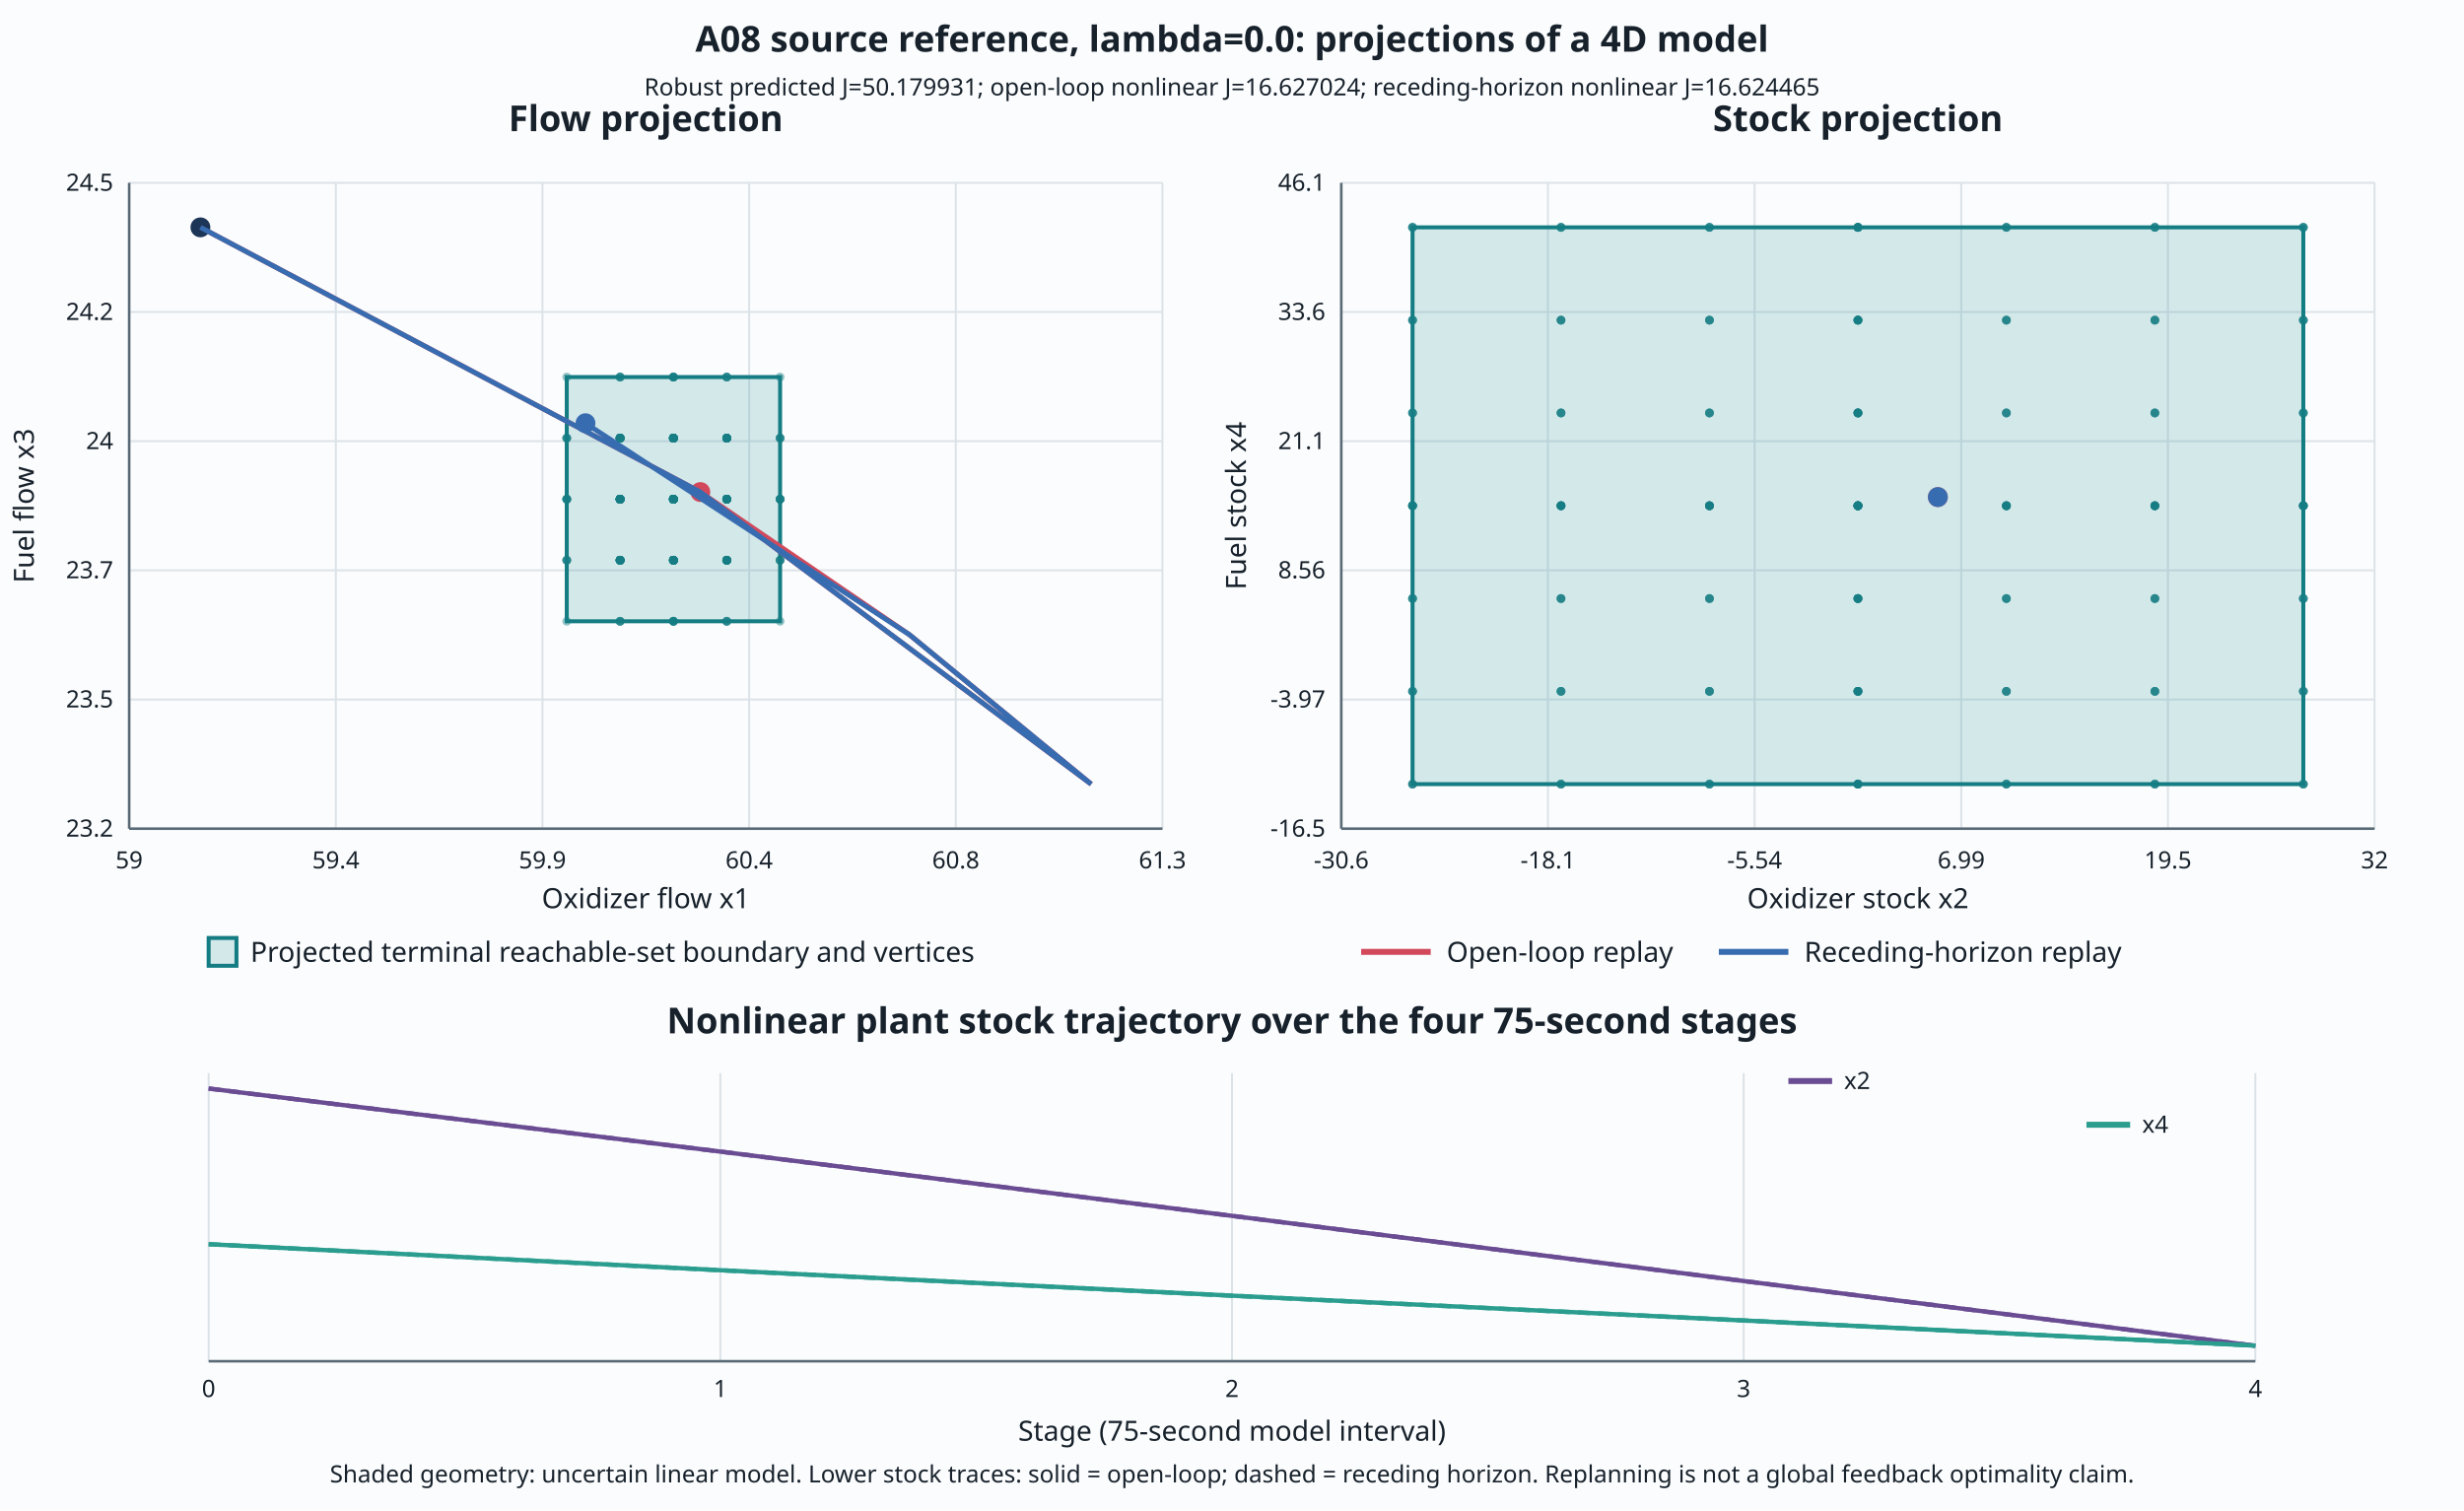
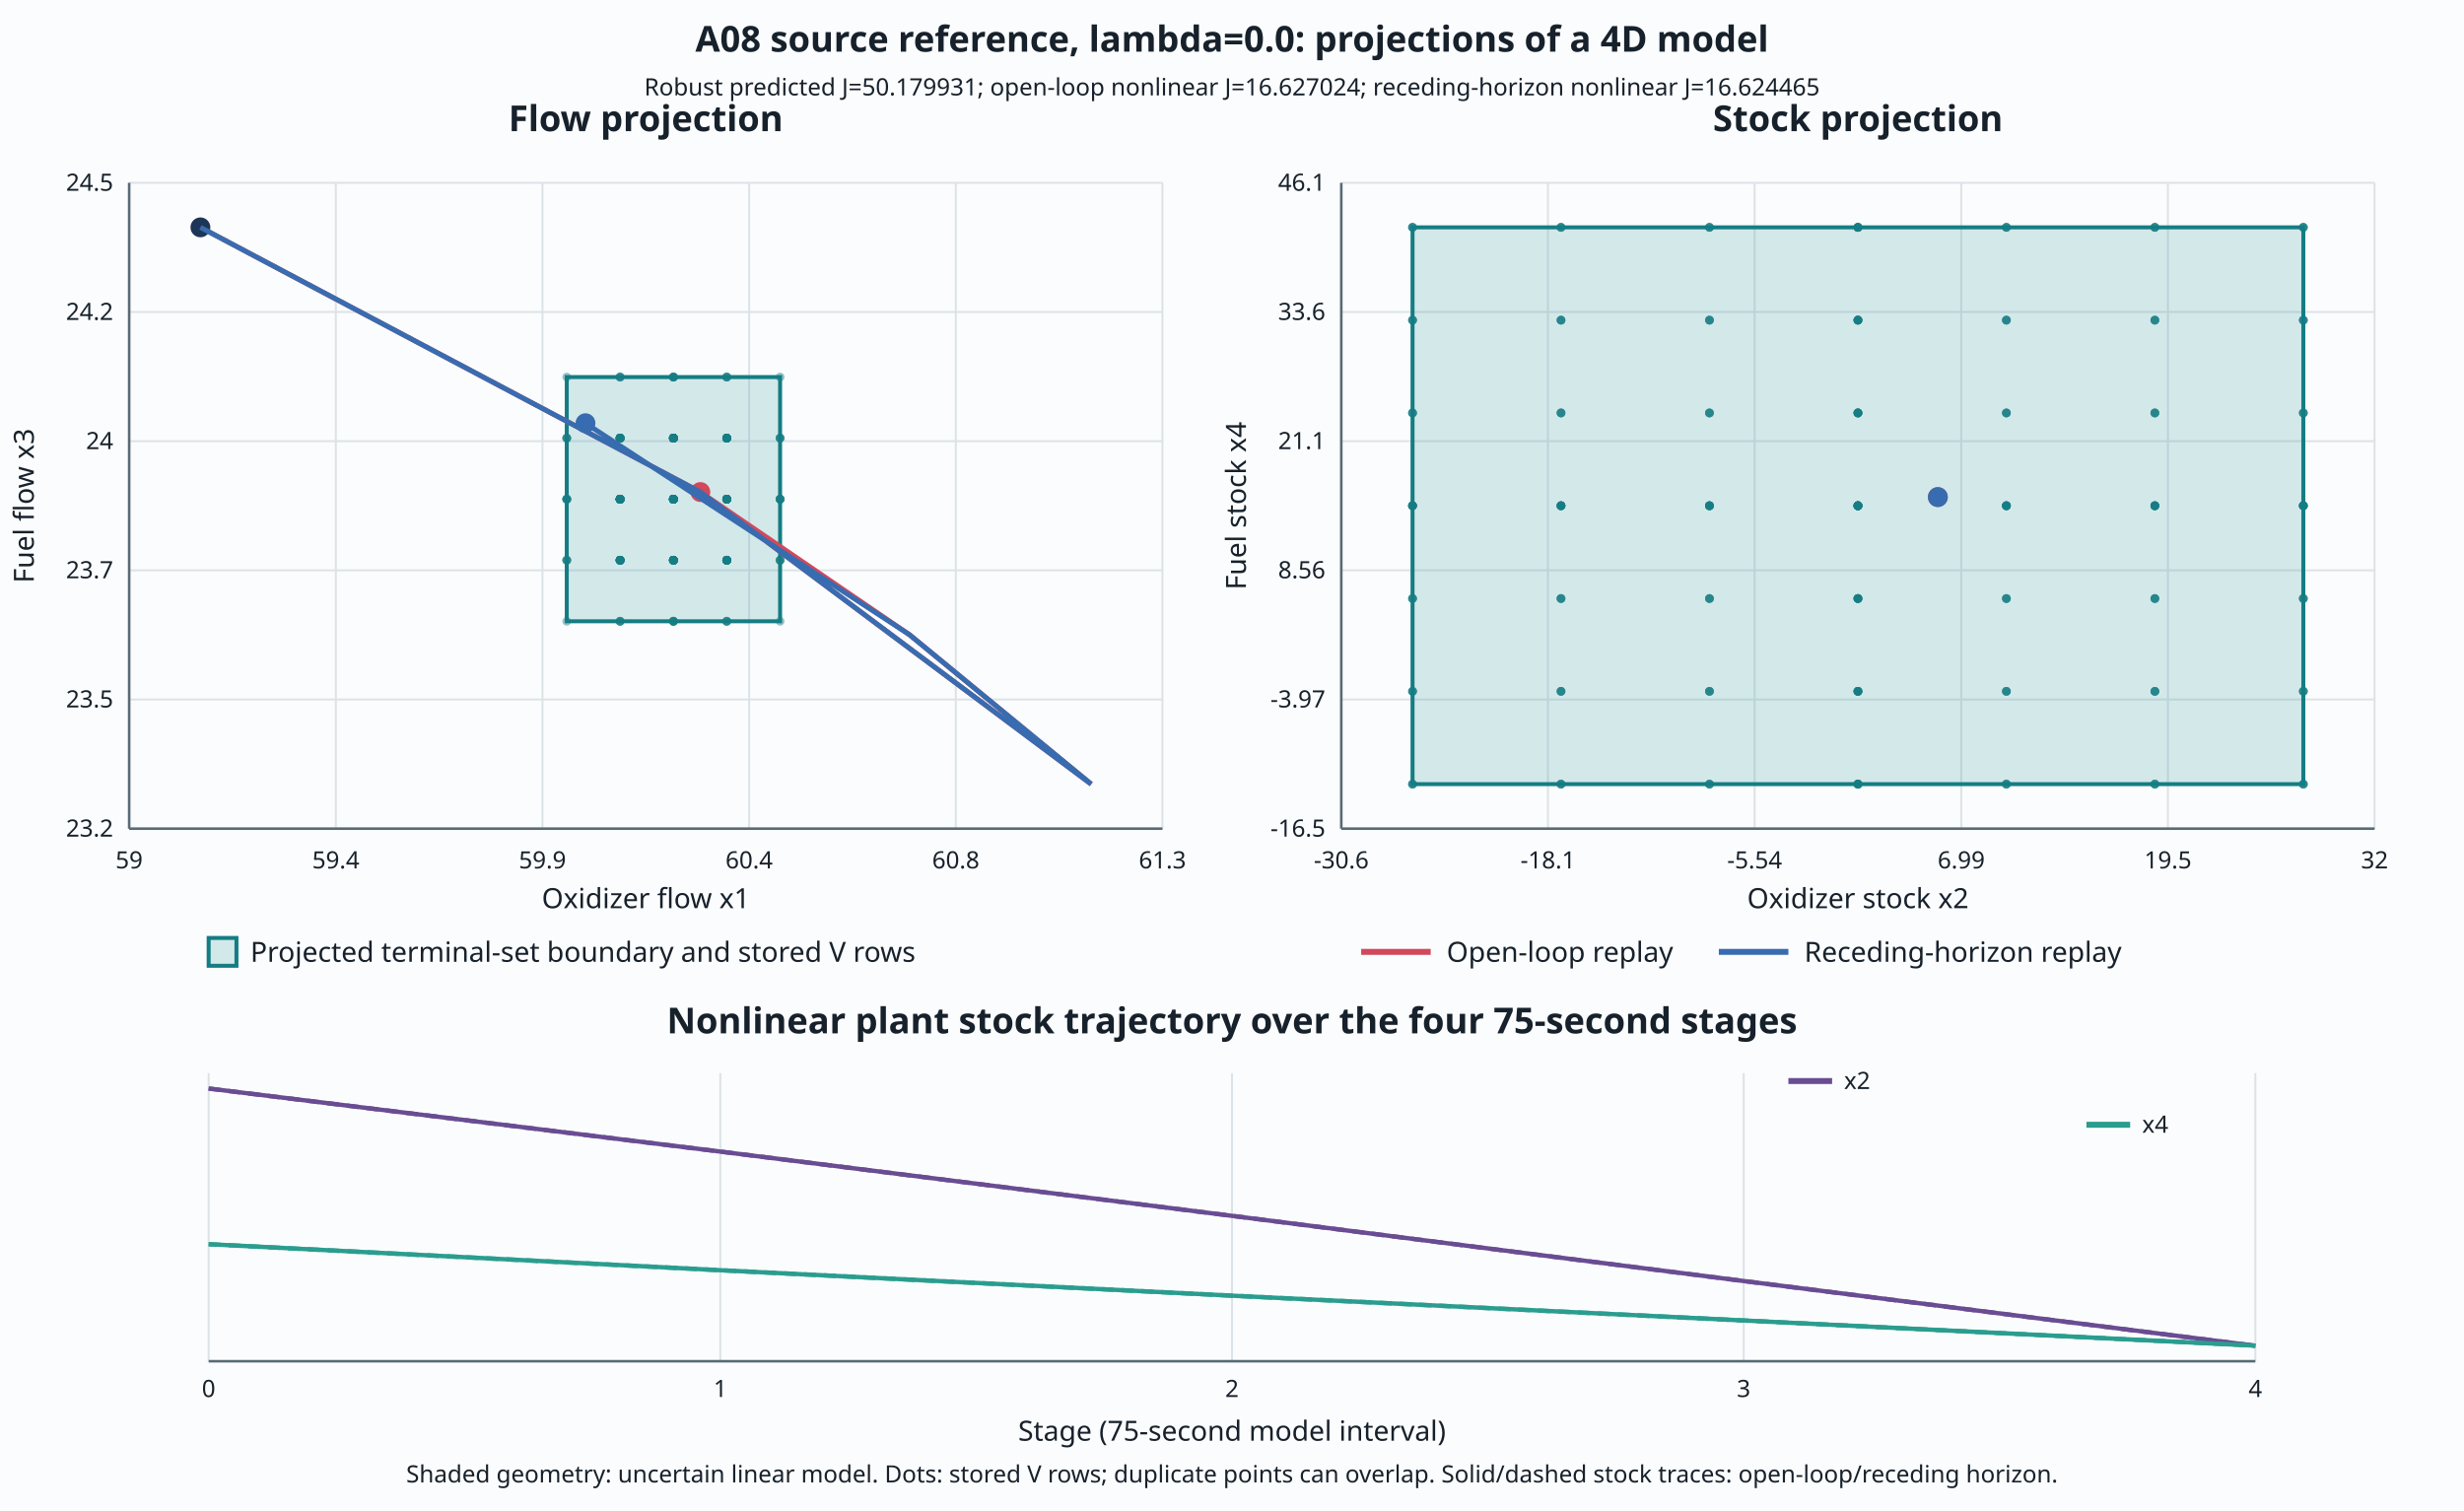
<svg xmlns="http://www.w3.org/2000/svg" width="1240" height="760" viewBox="0 0 1240 760">
  <rect width="100%" height="100%" fill="#fbfcfd" />
  <style>text{font-family:system-ui,sans-serif;fill:#17212b}.grid{stroke:#dce3e8;stroke-width:1}.axis{stroke:#596a76;stroke-width:1.3}.boundary{fill:#4ba3a7;fill-opacity:.23;stroke:#147d83;stroke-width:2}.vertex{fill:#147d83;fill-opacity:.45}.replay{fill:none;stroke:#d1495b;stroke-width:2.5}.tick{font-size:12px}.label{font-size:14px}.title{font-size:18px;font-weight:650}</style>
  <text x="620" y="26" text-anchor="middle" class="title">A08 source reference, lambda=0.0: projections of a 4D model</text>
  <text x="620" y="48" text-anchor="middle" class="tick">Robust predicted J=50.179931; open-loop nonlinear J=16.627024; receding-horizon nonlinear J=16.624465</text>
  <text x="325.0" y="66" text-anchor="middle" class="title">Flow projection</text>
  <line x1="65.00" y1="92" x2="65.00" y2="417" class="grid" />
  <line x1="65" y1="417.00" x2="585" y2="417.00" class="grid" />
  <text x="65.00" y="437" text-anchor="middle" class="tick">59</text>
  <text x="57" y="421.00" text-anchor="end" class="tick">23.2</text>
  <line x1="169.00" y1="92" x2="169.00" y2="417" class="grid" />
  <line x1="65" y1="352.00" x2="585" y2="352.00" class="grid" />
  <text x="169.00" y="437" text-anchor="middle" class="tick">59.4</text>
  <text x="57" y="356.00" text-anchor="end" class="tick">23.5</text>
  <line x1="273.00" y1="92" x2="273.00" y2="417" class="grid" />
  <line x1="65" y1="287.00" x2="585" y2="287.00" class="grid" />
  <text x="273.00" y="437" text-anchor="middle" class="tick">59.9</text>
  <text x="57" y="291.00" text-anchor="end" class="tick">23.7</text>
  <line x1="377.00" y1="92" x2="377.00" y2="417" class="grid" />
  <line x1="65" y1="222.00" x2="585" y2="222.00" class="grid" />
  <text x="377.00" y="437" text-anchor="middle" class="tick">60.4</text>
  <text x="57" y="226.00" text-anchor="end" class="tick">24</text>
  <line x1="481.00" y1="92" x2="481.00" y2="417" class="grid" />
  <line x1="65" y1="157.00" x2="585" y2="157.00" class="grid" />
  <text x="481.00" y="437" text-anchor="middle" class="tick">60.8</text>
  <text x="57" y="161.00" text-anchor="end" class="tick">24.2</text>
  <line x1="585.00" y1="92" x2="585.00" y2="417" class="grid" />
  <line x1="65" y1="92.00" x2="585" y2="92.00" class="grid" />
  <text x="585.00" y="437" text-anchor="middle" class="tick">61.3</text>
  <text x="57" y="96.00" text-anchor="end" class="tick">24.5</text>
  <line x1="65" y1="417" x2="585" y2="417" class="axis" />
  <line x1="65" y1="92" x2="65" y2="417" class="axis" />
  <polygon class="boundary" points="285.22,312.64 392.58,312.64 392.58,189.75 285.22,189.75" />
  <circle cx="285.22" cy="189.75" r="2.2" class="vertex" />
  <circle cx="285.22" cy="220.47" r="2.2" class="vertex" />
  <circle cx="312.06" cy="189.75" r="2.2" class="vertex" />
  <circle cx="312.06" cy="220.47" r="2.2" class="vertex" />
  <circle cx="285.22" cy="220.47" r="2.2" class="vertex" />
  <circle cx="285.22" cy="251.20" r="2.2" class="vertex" />
  <circle cx="312.06" cy="220.47" r="2.2" class="vertex" />
  <circle cx="312.06" cy="251.20" r="2.2" class="vertex" />
  <circle cx="312.06" cy="189.75" r="2.2" class="vertex" />
  <circle cx="312.06" cy="220.47" r="2.2" class="vertex" />
  <circle cx="338.90" cy="189.75" r="2.2" class="vertex" />
  <circle cx="338.90" cy="220.47" r="2.2" class="vertex" />
  <circle cx="312.06" cy="220.47" r="2.2" class="vertex" />
  <circle cx="312.06" cy="251.20" r="2.2" class="vertex" />
  <circle cx="338.90" cy="220.47" r="2.2" class="vertex" />
  <circle cx="338.90" cy="251.20" r="2.2" class="vertex" />
  <circle cx="285.22" cy="220.47" r="2.2" class="vertex" />
  <circle cx="285.22" cy="251.20" r="2.2" class="vertex" />
  <circle cx="312.06" cy="220.47" r="2.2" class="vertex" />
  <circle cx="312.06" cy="251.20" r="2.2" class="vertex" />
  <circle cx="285.22" cy="251.20" r="2.2" class="vertex" />
  <circle cx="285.22" cy="281.92" r="2.2" class="vertex" />
  <circle cx="312.06" cy="251.20" r="2.2" class="vertex" />
  <circle cx="312.06" cy="281.92" r="2.2" class="vertex" />
  <circle cx="312.06" cy="220.47" r="2.2" class="vertex" />
  <circle cx="312.06" cy="251.20" r="2.2" class="vertex" />
  <circle cx="338.90" cy="220.47" r="2.2" class="vertex" />
  <circle cx="338.90" cy="251.20" r="2.2" class="vertex" />
  <circle cx="312.06" cy="251.20" r="2.2" class="vertex" />
  <circle cx="312.06" cy="281.92" r="2.2" class="vertex" />
  <circle cx="338.90" cy="251.20" r="2.2" class="vertex" />
  <circle cx="338.90" cy="281.92" r="2.2" class="vertex" />
  <circle cx="312.06" cy="189.75" r="2.2" class="vertex" />
  <circle cx="312.06" cy="220.47" r="2.2" class="vertex" />
  <circle cx="338.90" cy="189.75" r="2.2" class="vertex" />
  <circle cx="338.90" cy="220.47" r="2.2" class="vertex" />
  <circle cx="312.06" cy="220.47" r="2.2" class="vertex" />
  <circle cx="312.06" cy="251.20" r="2.2" class="vertex" />
  <circle cx="338.90" cy="220.47" r="2.2" class="vertex" />
  <circle cx="338.90" cy="251.20" r="2.2" class="vertex" />
  <circle cx="338.90" cy="189.75" r="2.2" class="vertex" />
  <circle cx="338.90" cy="220.47" r="2.2" class="vertex" />
  <circle cx="365.74" cy="189.75" r="2.2" class="vertex" />
  <circle cx="365.74" cy="220.47" r="2.2" class="vertex" />
  <circle cx="338.90" cy="220.47" r="2.2" class="vertex" />
  <circle cx="338.90" cy="251.20" r="2.2" class="vertex" />
  <circle cx="365.74" cy="220.47" r="2.2" class="vertex" />
  <circle cx="365.74" cy="251.20" r="2.2" class="vertex" />
  <circle cx="312.06" cy="220.47" r="2.2" class="vertex" />
  <circle cx="312.06" cy="251.20" r="2.2" class="vertex" />
  <circle cx="338.90" cy="220.47" r="2.2" class="vertex" />
  <circle cx="338.90" cy="251.20" r="2.2" class="vertex" />
  <circle cx="312.06" cy="251.20" r="2.2" class="vertex" />
  <circle cx="312.06" cy="281.92" r="2.2" class="vertex" />
  <circle cx="338.90" cy="251.20" r="2.2" class="vertex" />
  <circle cx="338.90" cy="281.92" r="2.2" class="vertex" />
  <circle cx="338.90" cy="220.47" r="2.2" class="vertex" />
  <circle cx="338.90" cy="251.20" r="2.2" class="vertex" />
  <circle cx="365.74" cy="220.47" r="2.2" class="vertex" />
  <circle cx="365.74" cy="251.20" r="2.2" class="vertex" />
  <circle cx="338.90" cy="251.20" r="2.2" class="vertex" />
  <circle cx="338.90" cy="281.92" r="2.2" class="vertex" />
  <circle cx="365.74" cy="251.20" r="2.2" class="vertex" />
  <circle cx="365.74" cy="281.92" r="2.2" class="vertex" />
  <circle cx="285.22" cy="220.47" r="2.2" class="vertex" />
  <circle cx="285.22" cy="251.20" r="2.2" class="vertex" />
  <circle cx="312.06" cy="220.47" r="2.2" class="vertex" />
  <circle cx="312.06" cy="251.20" r="2.2" class="vertex" />
  <circle cx="285.22" cy="251.20" r="2.2" class="vertex" />
  <circle cx="285.22" cy="281.92" r="2.2" class="vertex" />
  <circle cx="312.06" cy="251.20" r="2.2" class="vertex" />
  <circle cx="312.06" cy="281.92" r="2.2" class="vertex" />
  <circle cx="312.06" cy="220.47" r="2.2" class="vertex" />
  <circle cx="312.06" cy="251.20" r="2.2" class="vertex" />
  <circle cx="338.90" cy="220.47" r="2.2" class="vertex" />
  <circle cx="338.90" cy="251.20" r="2.2" class="vertex" />
  <circle cx="312.06" cy="251.20" r="2.2" class="vertex" />
  <circle cx="312.06" cy="281.92" r="2.2" class="vertex" />
  <circle cx="338.90" cy="251.20" r="2.2" class="vertex" />
  <circle cx="338.90" cy="281.92" r="2.2" class="vertex" />
  <circle cx="285.22" cy="251.20" r="2.2" class="vertex" />
  <circle cx="285.22" cy="281.92" r="2.2" class="vertex" />
  <circle cx="312.06" cy="251.20" r="2.2" class="vertex" />
  <circle cx="312.06" cy="281.92" r="2.2" class="vertex" />
  <circle cx="285.22" cy="281.92" r="2.2" class="vertex" />
  <circle cx="285.22" cy="312.64" r="2.2" class="vertex" />
  <circle cx="312.06" cy="281.92" r="2.2" class="vertex" />
  <circle cx="312.06" cy="312.64" r="2.2" class="vertex" />
  <circle cx="312.06" cy="251.20" r="2.2" class="vertex" />
  <circle cx="312.06" cy="281.92" r="2.2" class="vertex" />
  <circle cx="338.90" cy="251.20" r="2.2" class="vertex" />
  <circle cx="338.90" cy="281.92" r="2.2" class="vertex" />
  <circle cx="312.06" cy="281.92" r="2.2" class="vertex" />
  <circle cx="312.06" cy="312.64" r="2.2" class="vertex" />
  <circle cx="338.90" cy="281.92" r="2.2" class="vertex" />
  <circle cx="338.90" cy="312.64" r="2.2" class="vertex" />
  <circle cx="312.06" cy="220.47" r="2.2" class="vertex" />
  <circle cx="312.06" cy="251.20" r="2.2" class="vertex" />
  <circle cx="338.90" cy="220.47" r="2.2" class="vertex" />
  <circle cx="338.90" cy="251.20" r="2.2" class="vertex" />
  <circle cx="312.06" cy="251.20" r="2.2" class="vertex" />
  <circle cx="312.06" cy="281.92" r="2.2" class="vertex" />
  <circle cx="338.90" cy="251.20" r="2.2" class="vertex" />
  <circle cx="338.90" cy="281.92" r="2.2" class="vertex" />
  <circle cx="338.90" cy="220.47" r="2.2" class="vertex" />
  <circle cx="338.90" cy="251.20" r="2.2" class="vertex" />
  <circle cx="365.74" cy="220.47" r="2.2" class="vertex" />
  <circle cx="365.74" cy="251.20" r="2.2" class="vertex" />
  <circle cx="338.90" cy="251.20" r="2.2" class="vertex" />
  <circle cx="338.90" cy="281.92" r="2.2" class="vertex" />
  <circle cx="365.74" cy="251.20" r="2.2" class="vertex" />
  <circle cx="365.74" cy="281.92" r="2.2" class="vertex" />
  <circle cx="312.06" cy="251.20" r="2.2" class="vertex" />
  <circle cx="312.06" cy="281.92" r="2.2" class="vertex" />
  <circle cx="338.90" cy="251.20" r="2.2" class="vertex" />
  <circle cx="338.90" cy="281.92" r="2.2" class="vertex" />
  <circle cx="312.06" cy="281.92" r="2.2" class="vertex" />
  <circle cx="312.06" cy="312.64" r="2.2" class="vertex" />
  <circle cx="338.90" cy="281.92" r="2.2" class="vertex" />
  <circle cx="338.90" cy="312.64" r="2.2" class="vertex" />
  <circle cx="338.90" cy="251.20" r="2.2" class="vertex" />
  <circle cx="338.90" cy="281.92" r="2.2" class="vertex" />
  <circle cx="365.74" cy="251.20" r="2.2" class="vertex" />
  <circle cx="365.74" cy="281.92" r="2.2" class="vertex" />
  <circle cx="338.90" cy="281.92" r="2.2" class="vertex" />
  <circle cx="338.90" cy="312.64" r="2.2" class="vertex" />
  <circle cx="365.74" cy="281.92" r="2.2" class="vertex" />
  <circle cx="365.74" cy="312.64" r="2.2" class="vertex" />
  <circle cx="312.06" cy="189.75" r="2.2" class="vertex" />
  <circle cx="312.06" cy="220.47" r="2.2" class="vertex" />
  <circle cx="338.90" cy="189.75" r="2.2" class="vertex" />
  <circle cx="338.90" cy="220.47" r="2.2" class="vertex" />
  <circle cx="312.06" cy="220.47" r="2.2" class="vertex" />
  <circle cx="312.06" cy="251.20" r="2.2" class="vertex" />
  <circle cx="338.90" cy="220.47" r="2.2" class="vertex" />
  <circle cx="338.90" cy="251.20" r="2.2" class="vertex" />
  <circle cx="338.90" cy="189.75" r="2.2" class="vertex" />
  <circle cx="338.90" cy="220.47" r="2.2" class="vertex" />
  <circle cx="365.74" cy="189.75" r="2.2" class="vertex" />
  <circle cx="365.74" cy="220.47" r="2.2" class="vertex" />
  <circle cx="338.90" cy="220.47" r="2.2" class="vertex" />
  <circle cx="338.90" cy="251.20" r="2.2" class="vertex" />
  <circle cx="365.74" cy="220.47" r="2.2" class="vertex" />
  <circle cx="365.74" cy="251.20" r="2.2" class="vertex" />
  <circle cx="312.06" cy="220.47" r="2.2" class="vertex" />
  <circle cx="312.06" cy="251.20" r="2.2" class="vertex" />
  <circle cx="338.90" cy="220.47" r="2.2" class="vertex" />
  <circle cx="338.90" cy="251.20" r="2.2" class="vertex" />
  <circle cx="312.06" cy="251.20" r="2.2" class="vertex" />
  <circle cx="312.06" cy="281.92" r="2.2" class="vertex" />
  <circle cx="338.90" cy="251.20" r="2.2" class="vertex" />
  <circle cx="338.90" cy="281.92" r="2.2" class="vertex" />
  <circle cx="338.90" cy="220.47" r="2.2" class="vertex" />
  <circle cx="338.90" cy="251.20" r="2.2" class="vertex" />
  <circle cx="365.74" cy="220.47" r="2.2" class="vertex" />
  <circle cx="365.74" cy="251.20" r="2.2" class="vertex" />
  <circle cx="338.90" cy="251.20" r="2.2" class="vertex" />
  <circle cx="338.90" cy="281.92" r="2.2" class="vertex" />
  <circle cx="365.74" cy="251.20" r="2.2" class="vertex" />
  <circle cx="365.74" cy="281.92" r="2.2" class="vertex" />
  <circle cx="338.90" cy="189.75" r="2.2" class="vertex" />
  <circle cx="338.90" cy="220.47" r="2.2" class="vertex" />
  <circle cx="365.74" cy="189.75" r="2.2" class="vertex" />
  <circle cx="365.74" cy="220.47" r="2.2" class="vertex" />
  <circle cx="338.90" cy="220.47" r="2.2" class="vertex" />
  <circle cx="338.90" cy="251.20" r="2.2" class="vertex" />
  <circle cx="365.74" cy="220.47" r="2.2" class="vertex" />
  <circle cx="365.74" cy="251.20" r="2.2" class="vertex" />
  <circle cx="365.74" cy="189.75" r="2.2" class="vertex" />
  <circle cx="365.74" cy="220.47" r="2.2" class="vertex" />
  <circle cx="392.58" cy="189.75" r="2.2" class="vertex" />
  <circle cx="392.58" cy="220.47" r="2.2" class="vertex" />
  <circle cx="365.74" cy="220.47" r="2.2" class="vertex" />
  <circle cx="365.74" cy="251.20" r="2.2" class="vertex" />
  <circle cx="392.58" cy="220.47" r="2.2" class="vertex" />
  <circle cx="392.58" cy="251.20" r="2.2" class="vertex" />
  <circle cx="338.90" cy="220.47" r="2.2" class="vertex" />
  <circle cx="338.90" cy="251.20" r="2.2" class="vertex" />
  <circle cx="365.74" cy="220.47" r="2.2" class="vertex" />
  <circle cx="365.74" cy="251.20" r="2.2" class="vertex" />
  <circle cx="338.90" cy="251.20" r="2.2" class="vertex" />
  <circle cx="338.90" cy="281.92" r="2.2" class="vertex" />
  <circle cx="365.74" cy="251.20" r="2.2" class="vertex" />
  <circle cx="365.74" cy="281.92" r="2.2" class="vertex" />
  <circle cx="365.74" cy="220.47" r="2.2" class="vertex" />
  <circle cx="365.74" cy="251.20" r="2.2" class="vertex" />
  <circle cx="392.58" cy="220.47" r="2.2" class="vertex" />
  <circle cx="392.58" cy="251.20" r="2.2" class="vertex" />
  <circle cx="365.74" cy="251.20" r="2.2" class="vertex" />
  <circle cx="365.74" cy="281.92" r="2.2" class="vertex" />
  <circle cx="392.58" cy="251.20" r="2.2" class="vertex" />
  <circle cx="392.58" cy="281.92" r="2.2" class="vertex" />
  <circle cx="312.06" cy="220.47" r="2.2" class="vertex" />
  <circle cx="312.06" cy="251.20" r="2.2" class="vertex" />
  <circle cx="338.90" cy="220.47" r="2.2" class="vertex" />
  <circle cx="338.90" cy="251.20" r="2.2" class="vertex" />
  <circle cx="312.06" cy="251.20" r="2.2" class="vertex" />
  <circle cx="312.06" cy="281.92" r="2.2" class="vertex" />
  <circle cx="338.90" cy="251.20" r="2.2" class="vertex" />
  <circle cx="338.90" cy="281.92" r="2.2" class="vertex" />
  <circle cx="338.90" cy="220.47" r="2.2" class="vertex" />
  <circle cx="338.90" cy="251.20" r="2.2" class="vertex" />
  <circle cx="365.74" cy="220.47" r="2.2" class="vertex" />
  <circle cx="365.74" cy="251.20" r="2.2" class="vertex" />
  <circle cx="338.90" cy="251.20" r="2.2" class="vertex" />
  <circle cx="338.90" cy="281.92" r="2.2" class="vertex" />
  <circle cx="365.74" cy="251.20" r="2.2" class="vertex" />
  <circle cx="365.74" cy="281.92" r="2.2" class="vertex" />
  <circle cx="312.06" cy="251.20" r="2.2" class="vertex" />
  <circle cx="312.06" cy="281.92" r="2.2" class="vertex" />
  <circle cx="338.90" cy="251.20" r="2.2" class="vertex" />
  <circle cx="338.90" cy="281.92" r="2.2" class="vertex" />
  <circle cx="312.06" cy="281.92" r="2.2" class="vertex" />
  <circle cx="312.06" cy="312.64" r="2.2" class="vertex" />
  <circle cx="338.90" cy="281.92" r="2.2" class="vertex" />
  <circle cx="338.90" cy="312.64" r="2.2" class="vertex" />
  <circle cx="338.90" cy="251.20" r="2.2" class="vertex" />
  <circle cx="338.90" cy="281.92" r="2.2" class="vertex" />
  <circle cx="365.74" cy="251.20" r="2.2" class="vertex" />
  <circle cx="365.74" cy="281.92" r="2.2" class="vertex" />
  <circle cx="338.90" cy="281.92" r="2.2" class="vertex" />
  <circle cx="338.90" cy="312.64" r="2.2" class="vertex" />
  <circle cx="365.74" cy="281.92" r="2.2" class="vertex" />
  <circle cx="365.74" cy="312.64" r="2.2" class="vertex" />
  <circle cx="338.90" cy="220.47" r="2.2" class="vertex" />
  <circle cx="338.90" cy="251.20" r="2.2" class="vertex" />
  <circle cx="365.74" cy="220.47" r="2.2" class="vertex" />
  <circle cx="365.74" cy="251.20" r="2.2" class="vertex" />
  <circle cx="338.90" cy="251.20" r="2.2" class="vertex" />
  <circle cx="338.90" cy="281.92" r="2.2" class="vertex" />
  <circle cx="365.74" cy="251.20" r="2.2" class="vertex" />
  <circle cx="365.74" cy="281.92" r="2.2" class="vertex" />
  <circle cx="365.74" cy="220.47" r="2.2" class="vertex" />
  <circle cx="365.74" cy="251.20" r="2.2" class="vertex" />
  <circle cx="392.58" cy="220.47" r="2.2" class="vertex" />
  <circle cx="392.58" cy="251.20" r="2.2" class="vertex" />
  <circle cx="365.74" cy="251.20" r="2.2" class="vertex" />
  <circle cx="365.74" cy="281.92" r="2.2" class="vertex" />
  <circle cx="392.58" cy="251.20" r="2.2" class="vertex" />
  <circle cx="392.58" cy="281.92" r="2.2" class="vertex" />
  <circle cx="338.90" cy="251.20" r="2.2" class="vertex" />
  <circle cx="338.90" cy="281.92" r="2.2" class="vertex" />
  <circle cx="365.74" cy="251.20" r="2.2" class="vertex" />
  <circle cx="365.74" cy="281.92" r="2.2" class="vertex" />
  <circle cx="338.90" cy="281.92" r="2.2" class="vertex" />
  <circle cx="338.90" cy="312.64" r="2.2" class="vertex" />
  <circle cx="365.74" cy="281.92" r="2.2" class="vertex" />
  <circle cx="365.74" cy="312.64" r="2.2" class="vertex" />
  <circle cx="365.74" cy="251.20" r="2.2" class="vertex" />
  <circle cx="365.74" cy="281.92" r="2.2" class="vertex" />
  <circle cx="392.58" cy="251.20" r="2.2" class="vertex" />
  <circle cx="392.58" cy="281.92" r="2.2" class="vertex" />
  <circle cx="365.74" cy="281.92" r="2.2" class="vertex" />
  <circle cx="365.74" cy="312.64" r="2.2" class="vertex" />
  <circle cx="392.58" cy="281.92" r="2.2" class="vertex" />
  <circle cx="392.58" cy="312.64" r="2.2" class="vertex" />
  <polyline fill="none" stroke="#d1495b" stroke-width="2.5" points="100.86,114.41 352.45,247.61 549.14,394.59 457.74,319.44 352.45,247.61" />
  <circle cx="352.45" cy="247.61" r="5" fill="#d1495b" />
  <circle cx="100.86" cy="114.41" r="5" fill="#1d3557" />
  <polyline fill="none" stroke="#386cb0" stroke-width="2.5" points="100.86,114.41 352.45,247.61 549.14,394.59 457.74,319.44 294.64,212.97" />
  <circle cx="294.64" cy="212.97" r="5" fill="#386cb0" />
  <text x="325.0" y="457" text-anchor="middle" class="label">Oxidizer flow x1</text>
  <text x="17" y="254.5" transform="rotate(-90 17 254.5)" text-anchor="middle" class="label">Fuel flow x3</text>
  <text x="935.0" y="66" text-anchor="middle" class="title">Stock projection</text>
  <line x1="675.00" y1="92" x2="675.00" y2="417" class="grid" />
  <line x1="675" y1="417.00" x2="1195" y2="417.00" class="grid" />
  <text x="675.00" y="437" text-anchor="middle" class="tick">-30.6</text>
  <text x="667" y="421.00" text-anchor="end" class="tick">-16.5</text>
  <line x1="779.00" y1="92" x2="779.00" y2="417" class="grid" />
  <line x1="675" y1="352.00" x2="1195" y2="352.00" class="grid" />
  <text x="779.00" y="437" text-anchor="middle" class="tick">-18.1</text>
  <text x="667" y="356.00" text-anchor="end" class="tick">-3.97</text>
  <line x1="883.00" y1="92" x2="883.00" y2="417" class="grid" />
  <line x1="675" y1="287.00" x2="1195" y2="287.00" class="grid" />
  <text x="883.00" y="437" text-anchor="middle" class="tick">-5.54</text>
  <text x="667" y="291.00" text-anchor="end" class="tick">8.56</text>
  <line x1="987.00" y1="92" x2="987.00" y2="417" class="grid" />
  <line x1="675" y1="222.00" x2="1195" y2="222.00" class="grid" />
  <text x="987.00" y="437" text-anchor="middle" class="tick">6.99</text>
  <text x="667" y="226.00" text-anchor="end" class="tick">21.1</text>
  <line x1="1091.00" y1="92" x2="1091.00" y2="417" class="grid" />
  <line x1="675" y1="157.00" x2="1195" y2="157.00" class="grid" />
  <text x="1091.00" y="437" text-anchor="middle" class="tick">19.5</text>
  <text x="667" y="161.00" text-anchor="end" class="tick">33.6</text>
  <line x1="1195.00" y1="92" x2="1195.00" y2="417" class="grid" />
  <line x1="675" y1="92.00" x2="1195" y2="92.00" class="grid" />
  <text x="1195.00" y="437" text-anchor="middle" class="tick">32</text>
  <text x="667" y="96.00" text-anchor="end" class="tick">46.1</text>
  <line x1="675" y1="417" x2="1195" y2="417" class="axis" />
  <line x1="675" y1="92" x2="675" y2="417" class="axis" />
  <polygon class="boundary" points="710.86,394.59 1159.14,394.59 1159.14,114.41 710.86,114.41" />
  <circle cx="1159.14" cy="394.59" r="2.2" class="vertex" />
  <circle cx="1159.14" cy="394.59" r="2.2" class="vertex" />
  <circle cx="1159.14" cy="394.59" r="2.2" class="vertex" />
  <circle cx="1159.14" cy="394.59" r="2.2" class="vertex" />
  <circle cx="1159.14" cy="347.89" r="2.2" class="vertex" />
  <circle cx="1159.14" cy="347.89" r="2.2" class="vertex" />
  <circle cx="1159.14" cy="347.89" r="2.2" class="vertex" />
  <circle cx="1159.14" cy="347.89" r="2.2" class="vertex" />
  <circle cx="1084.43" cy="394.59" r="2.2" class="vertex" />
  <circle cx="1084.43" cy="394.59" r="2.2" class="vertex" />
  <circle cx="1084.43" cy="394.59" r="2.2" class="vertex" />
  <circle cx="1084.43" cy="394.59" r="2.2" class="vertex" />
  <circle cx="1084.43" cy="347.89" r="2.2" class="vertex" />
  <circle cx="1084.43" cy="347.89" r="2.2" class="vertex" />
  <circle cx="1084.43" cy="347.89" r="2.2" class="vertex" />
  <circle cx="1084.43" cy="347.89" r="2.2" class="vertex" />
  <circle cx="1159.14" cy="301.20" r="2.2" class="vertex" />
  <circle cx="1159.14" cy="301.20" r="2.2" class="vertex" />
  <circle cx="1159.14" cy="301.20" r="2.2" class="vertex" />
  <circle cx="1159.14" cy="301.20" r="2.2" class="vertex" />
  <circle cx="1159.14" cy="254.50" r="2.2" class="vertex" />
  <circle cx="1159.14" cy="254.50" r="2.2" class="vertex" />
  <circle cx="1159.14" cy="254.50" r="2.2" class="vertex" />
  <circle cx="1159.14" cy="254.50" r="2.2" class="vertex" />
  <circle cx="1084.43" cy="301.20" r="2.2" class="vertex" />
  <circle cx="1084.43" cy="301.20" r="2.2" class="vertex" />
  <circle cx="1084.43" cy="301.20" r="2.2" class="vertex" />
  <circle cx="1084.43" cy="301.20" r="2.2" class="vertex" />
  <circle cx="1084.43" cy="254.50" r="2.2" class="vertex" />
  <circle cx="1084.43" cy="254.50" r="2.2" class="vertex" />
  <circle cx="1084.43" cy="254.50" r="2.2" class="vertex" />
  <circle cx="1084.43" cy="254.50" r="2.2" class="vertex" />
  <circle cx="1009.71" cy="394.59" r="2.2" class="vertex" />
  <circle cx="1009.71" cy="394.59" r="2.2" class="vertex" />
  <circle cx="1009.71" cy="394.59" r="2.2" class="vertex" />
  <circle cx="1009.71" cy="394.59" r="2.2" class="vertex" />
  <circle cx="1009.71" cy="347.89" r="2.2" class="vertex" />
  <circle cx="1009.71" cy="347.89" r="2.2" class="vertex" />
  <circle cx="1009.71" cy="347.89" r="2.2" class="vertex" />
  <circle cx="1009.71" cy="347.89" r="2.2" class="vertex" />
  <circle cx="935.00" cy="394.59" r="2.2" class="vertex" />
  <circle cx="935.00" cy="394.59" r="2.2" class="vertex" />
  <circle cx="935.00" cy="394.59" r="2.2" class="vertex" />
  <circle cx="935.00" cy="394.59" r="2.2" class="vertex" />
  <circle cx="935.00" cy="347.89" r="2.2" class="vertex" />
  <circle cx="935.00" cy="347.89" r="2.2" class="vertex" />
  <circle cx="935.00" cy="347.89" r="2.2" class="vertex" />
  <circle cx="935.00" cy="347.89" r="2.2" class="vertex" />
  <circle cx="1009.71" cy="301.20" r="2.2" class="vertex" />
  <circle cx="1009.71" cy="301.20" r="2.2" class="vertex" />
  <circle cx="1009.71" cy="301.20" r="2.2" class="vertex" />
  <circle cx="1009.71" cy="301.20" r="2.2" class="vertex" />
  <circle cx="1009.71" cy="254.50" r="2.2" class="vertex" />
  <circle cx="1009.71" cy="254.50" r="2.2" class="vertex" />
  <circle cx="1009.71" cy="254.50" r="2.2" class="vertex" />
  <circle cx="1009.71" cy="254.50" r="2.2" class="vertex" />
  <circle cx="935.00" cy="301.20" r="2.2" class="vertex" />
  <circle cx="935.00" cy="301.20" r="2.2" class="vertex" />
  <circle cx="935.00" cy="301.20" r="2.2" class="vertex" />
  <circle cx="935.00" cy="301.20" r="2.2" class="vertex" />
  <circle cx="935.00" cy="254.50" r="2.2" class="vertex" />
  <circle cx="935.00" cy="254.50" r="2.2" class="vertex" />
  <circle cx="935.00" cy="254.50" r="2.2" class="vertex" />
  <circle cx="935.00" cy="254.50" r="2.2" class="vertex" />
  <circle cx="1159.14" cy="254.50" r="2.2" class="vertex" />
  <circle cx="1159.14" cy="254.50" r="2.2" class="vertex" />
  <circle cx="1159.14" cy="254.50" r="2.2" class="vertex" />
  <circle cx="1159.14" cy="254.50" r="2.2" class="vertex" />
  <circle cx="1159.14" cy="207.80" r="2.2" class="vertex" />
  <circle cx="1159.14" cy="207.80" r="2.2" class="vertex" />
  <circle cx="1159.14" cy="207.80" r="2.2" class="vertex" />
  <circle cx="1159.14" cy="207.80" r="2.2" class="vertex" />
  <circle cx="1084.43" cy="254.50" r="2.2" class="vertex" />
  <circle cx="1084.43" cy="254.50" r="2.2" class="vertex" />
  <circle cx="1084.43" cy="254.50" r="2.2" class="vertex" />
  <circle cx="1084.43" cy="254.50" r="2.2" class="vertex" />
  <circle cx="1084.43" cy="207.80" r="2.2" class="vertex" />
  <circle cx="1084.43" cy="207.80" r="2.2" class="vertex" />
  <circle cx="1084.43" cy="207.80" r="2.2" class="vertex" />
  <circle cx="1084.43" cy="207.80" r="2.2" class="vertex" />
  <circle cx="1159.14" cy="161.11" r="2.2" class="vertex" />
  <circle cx="1159.14" cy="161.11" r="2.2" class="vertex" />
  <circle cx="1159.14" cy="161.11" r="2.2" class="vertex" />
  <circle cx="1159.14" cy="161.11" r="2.2" class="vertex" />
  <circle cx="1159.14" cy="114.41" r="2.2" class="vertex" />
  <circle cx="1159.14" cy="114.41" r="2.2" class="vertex" />
  <circle cx="1159.14" cy="114.41" r="2.2" class="vertex" />
  <circle cx="1159.14" cy="114.41" r="2.2" class="vertex" />
  <circle cx="1084.43" cy="161.11" r="2.2" class="vertex" />
  <circle cx="1084.43" cy="161.11" r="2.2" class="vertex" />
  <circle cx="1084.43" cy="161.11" r="2.2" class="vertex" />
  <circle cx="1084.43" cy="161.11" r="2.2" class="vertex" />
  <circle cx="1084.43" cy="114.41" r="2.2" class="vertex" />
  <circle cx="1084.43" cy="114.41" r="2.2" class="vertex" />
  <circle cx="1084.43" cy="114.41" r="2.2" class="vertex" />
  <circle cx="1084.43" cy="114.41" r="2.2" class="vertex" />
  <circle cx="1009.71" cy="254.50" r="2.2" class="vertex" />
  <circle cx="1009.71" cy="254.50" r="2.2" class="vertex" />
  <circle cx="1009.71" cy="254.50" r="2.2" class="vertex" />
  <circle cx="1009.71" cy="254.50" r="2.2" class="vertex" />
  <circle cx="1009.71" cy="207.80" r="2.2" class="vertex" />
  <circle cx="1009.71" cy="207.80" r="2.2" class="vertex" />
  <circle cx="1009.71" cy="207.80" r="2.2" class="vertex" />
  <circle cx="1009.71" cy="207.80" r="2.2" class="vertex" />
  <circle cx="935.00" cy="254.50" r="2.2" class="vertex" />
  <circle cx="935.00" cy="254.50" r="2.2" class="vertex" />
  <circle cx="935.00" cy="254.50" r="2.2" class="vertex" />
  <circle cx="935.00" cy="254.50" r="2.2" class="vertex" />
  <circle cx="935.00" cy="207.80" r="2.2" class="vertex" />
  <circle cx="935.00" cy="207.80" r="2.2" class="vertex" />
  <circle cx="935.00" cy="207.80" r="2.2" class="vertex" />
  <circle cx="935.00" cy="207.80" r="2.2" class="vertex" />
  <circle cx="1009.71" cy="161.11" r="2.2" class="vertex" />
  <circle cx="1009.71" cy="161.11" r="2.2" class="vertex" />
  <circle cx="1009.71" cy="161.11" r="2.2" class="vertex" />
  <circle cx="1009.71" cy="161.11" r="2.2" class="vertex" />
  <circle cx="1009.71" cy="114.41" r="2.2" class="vertex" />
  <circle cx="1009.71" cy="114.41" r="2.2" class="vertex" />
  <circle cx="1009.71" cy="114.41" r="2.2" class="vertex" />
  <circle cx="1009.71" cy="114.41" r="2.2" class="vertex" />
  <circle cx="935.00" cy="161.11" r="2.2" class="vertex" />
  <circle cx="935.00" cy="161.11" r="2.2" class="vertex" />
  <circle cx="935.00" cy="161.11" r="2.2" class="vertex" />
  <circle cx="935.00" cy="161.11" r="2.2" class="vertex" />
  <circle cx="935.00" cy="114.41" r="2.2" class="vertex" />
  <circle cx="935.00" cy="114.41" r="2.2" class="vertex" />
  <circle cx="935.00" cy="114.41" r="2.2" class="vertex" />
  <circle cx="935.00" cy="114.41" r="2.2" class="vertex" />
  <circle cx="935.00" cy="394.59" r="2.2" class="vertex" />
  <circle cx="935.00" cy="394.59" r="2.2" class="vertex" />
  <circle cx="935.00" cy="394.59" r="2.2" class="vertex" />
  <circle cx="935.00" cy="394.59" r="2.2" class="vertex" />
  <circle cx="935.00" cy="347.89" r="2.2" class="vertex" />
  <circle cx="935.00" cy="347.89" r="2.2" class="vertex" />
  <circle cx="935.00" cy="347.89" r="2.2" class="vertex" />
  <circle cx="935.00" cy="347.89" r="2.2" class="vertex" />
  <circle cx="860.29" cy="394.59" r="2.2" class="vertex" />
  <circle cx="860.29" cy="394.59" r="2.2" class="vertex" />
  <circle cx="860.29" cy="394.59" r="2.2" class="vertex" />
  <circle cx="860.29" cy="394.59" r="2.2" class="vertex" />
  <circle cx="860.29" cy="347.89" r="2.2" class="vertex" />
  <circle cx="860.29" cy="347.89" r="2.2" class="vertex" />
  <circle cx="860.29" cy="347.89" r="2.2" class="vertex" />
  <circle cx="860.29" cy="347.89" r="2.2" class="vertex" />
  <circle cx="935.00" cy="301.20" r="2.2" class="vertex" />
  <circle cx="935.00" cy="301.20" r="2.2" class="vertex" />
  <circle cx="935.00" cy="301.20" r="2.2" class="vertex" />
  <circle cx="935.00" cy="301.20" r="2.2" class="vertex" />
  <circle cx="935.00" cy="254.50" r="2.2" class="vertex" />
  <circle cx="935.00" cy="254.50" r="2.2" class="vertex" />
  <circle cx="935.00" cy="254.50" r="2.2" class="vertex" />
  <circle cx="935.00" cy="254.50" r="2.2" class="vertex" />
  <circle cx="860.29" cy="301.20" r="2.2" class="vertex" />
  <circle cx="860.29" cy="301.20" r="2.2" class="vertex" />
  <circle cx="860.29" cy="301.20" r="2.2" class="vertex" />
  <circle cx="860.29" cy="301.20" r="2.2" class="vertex" />
  <circle cx="860.29" cy="254.50" r="2.2" class="vertex" />
  <circle cx="860.29" cy="254.50" r="2.2" class="vertex" />
  <circle cx="860.29" cy="254.50" r="2.2" class="vertex" />
  <circle cx="860.29" cy="254.50" r="2.2" class="vertex" />
  <circle cx="785.57" cy="394.59" r="2.2" class="vertex" />
  <circle cx="785.57" cy="394.59" r="2.2" class="vertex" />
  <circle cx="785.57" cy="394.59" r="2.2" class="vertex" />
  <circle cx="785.57" cy="394.59" r="2.2" class="vertex" />
  <circle cx="785.57" cy="347.89" r="2.2" class="vertex" />
  <circle cx="785.57" cy="347.89" r="2.2" class="vertex" />
  <circle cx="785.57" cy="347.89" r="2.2" class="vertex" />
  <circle cx="785.57" cy="347.89" r="2.2" class="vertex" />
  <circle cx="710.86" cy="394.59" r="2.2" class="vertex" />
  <circle cx="710.86" cy="394.59" r="2.2" class="vertex" />
  <circle cx="710.86" cy="394.59" r="2.2" class="vertex" />
  <circle cx="710.86" cy="394.59" r="2.2" class="vertex" />
  <circle cx="710.86" cy="347.89" r="2.2" class="vertex" />
  <circle cx="710.86" cy="347.89" r="2.2" class="vertex" />
  <circle cx="710.86" cy="347.89" r="2.2" class="vertex" />
  <circle cx="710.86" cy="347.89" r="2.2" class="vertex" />
  <circle cx="785.57" cy="301.20" r="2.2" class="vertex" />
  <circle cx="785.57" cy="301.20" r="2.2" class="vertex" />
  <circle cx="785.57" cy="301.20" r="2.2" class="vertex" />
  <circle cx="785.57" cy="301.20" r="2.2" class="vertex" />
  <circle cx="785.57" cy="254.50" r="2.2" class="vertex" />
  <circle cx="785.57" cy="254.50" r="2.2" class="vertex" />
  <circle cx="785.57" cy="254.50" r="2.2" class="vertex" />
  <circle cx="785.57" cy="254.50" r="2.2" class="vertex" />
  <circle cx="710.86" cy="301.20" r="2.2" class="vertex" />
  <circle cx="710.86" cy="301.20" r="2.2" class="vertex" />
  <circle cx="710.86" cy="301.20" r="2.2" class="vertex" />
  <circle cx="710.86" cy="301.20" r="2.2" class="vertex" />
  <circle cx="710.86" cy="254.50" r="2.2" class="vertex" />
  <circle cx="710.86" cy="254.50" r="2.2" class="vertex" />
  <circle cx="710.86" cy="254.50" r="2.2" class="vertex" />
  <circle cx="710.86" cy="254.50" r="2.2" class="vertex" />
  <circle cx="935.00" cy="254.50" r="2.2" class="vertex" />
  <circle cx="935.00" cy="254.50" r="2.2" class="vertex" />
  <circle cx="935.00" cy="254.50" r="2.2" class="vertex" />
  <circle cx="935.00" cy="254.50" r="2.2" class="vertex" />
  <circle cx="935.00" cy="207.80" r="2.2" class="vertex" />
  <circle cx="935.00" cy="207.80" r="2.2" class="vertex" />
  <circle cx="935.00" cy="207.80" r="2.2" class="vertex" />
  <circle cx="935.00" cy="207.80" r="2.2" class="vertex" />
  <circle cx="860.29" cy="254.50" r="2.2" class="vertex" />
  <circle cx="860.29" cy="254.50" r="2.2" class="vertex" />
  <circle cx="860.29" cy="254.50" r="2.2" class="vertex" />
  <circle cx="860.29" cy="254.50" r="2.2" class="vertex" />
  <circle cx="860.29" cy="207.80" r="2.2" class="vertex" />
  <circle cx="860.29" cy="207.80" r="2.2" class="vertex" />
  <circle cx="860.29" cy="207.80" r="2.2" class="vertex" />
  <circle cx="860.29" cy="207.80" r="2.2" class="vertex" />
  <circle cx="935.00" cy="161.11" r="2.2" class="vertex" />
  <circle cx="935.00" cy="161.11" r="2.2" class="vertex" />
  <circle cx="935.00" cy="161.11" r="2.2" class="vertex" />
  <circle cx="935.00" cy="161.11" r="2.2" class="vertex" />
  <circle cx="935.00" cy="114.41" r="2.2" class="vertex" />
  <circle cx="935.00" cy="114.41" r="2.2" class="vertex" />
  <circle cx="935.00" cy="114.41" r="2.2" class="vertex" />
  <circle cx="935.00" cy="114.41" r="2.2" class="vertex" />
  <circle cx="860.29" cy="161.11" r="2.2" class="vertex" />
  <circle cx="860.29" cy="161.11" r="2.2" class="vertex" />
  <circle cx="860.29" cy="161.11" r="2.2" class="vertex" />
  <circle cx="860.29" cy="161.11" r="2.2" class="vertex" />
  <circle cx="860.29" cy="114.41" r="2.2" class="vertex" />
  <circle cx="860.29" cy="114.41" r="2.2" class="vertex" />
  <circle cx="860.29" cy="114.41" r="2.2" class="vertex" />
  <circle cx="860.29" cy="114.41" r="2.2" class="vertex" />
  <circle cx="785.57" cy="254.50" r="2.2" class="vertex" />
  <circle cx="785.57" cy="254.50" r="2.2" class="vertex" />
  <circle cx="785.57" cy="254.50" r="2.2" class="vertex" />
  <circle cx="785.57" cy="254.50" r="2.2" class="vertex" />
  <circle cx="785.57" cy="207.80" r="2.2" class="vertex" />
  <circle cx="785.57" cy="207.80" r="2.2" class="vertex" />
  <circle cx="785.57" cy="207.80" r="2.2" class="vertex" />
  <circle cx="785.57" cy="207.80" r="2.2" class="vertex" />
  <circle cx="710.86" cy="254.50" r="2.2" class="vertex" />
  <circle cx="710.86" cy="254.50" r="2.2" class="vertex" />
  <circle cx="710.86" cy="254.50" r="2.2" class="vertex" />
  <circle cx="710.86" cy="254.50" r="2.2" class="vertex" />
  <circle cx="710.86" cy="207.80" r="2.2" class="vertex" />
  <circle cx="710.86" cy="207.80" r="2.2" class="vertex" />
  <circle cx="710.86" cy="207.80" r="2.2" class="vertex" />
  <circle cx="710.86" cy="207.80" r="2.2" class="vertex" />
  <circle cx="785.57" cy="161.11" r="2.2" class="vertex" />
  <circle cx="785.57" cy="161.11" r="2.2" class="vertex" />
  <circle cx="785.57" cy="161.11" r="2.2" class="vertex" />
  <circle cx="785.57" cy="161.11" r="2.2" class="vertex" />
  <circle cx="785.57" cy="114.41" r="2.2" class="vertex" />
  <circle cx="785.57" cy="114.41" r="2.2" class="vertex" />
  <circle cx="785.57" cy="114.41" r="2.2" class="vertex" />
  <circle cx="785.57" cy="114.41" r="2.2" class="vertex" />
  <circle cx="710.86" cy="161.11" r="2.2" class="vertex" />
  <circle cx="710.86" cy="161.11" r="2.2" class="vertex" />
  <circle cx="710.86" cy="161.11" r="2.2" class="vertex" />
  <circle cx="710.86" cy="161.11" r="2.2" class="vertex" />
  <circle cx="710.86" cy="114.41" r="2.2" class="vertex" />
  <circle cx="710.86" cy="114.41" r="2.2" class="vertex" />
  <circle cx="710.86" cy="114.41" r="2.2" class="vertex" />
  <circle cx="710.86" cy="114.41" r="2.2" class="vertex" />
  <circle cx="975.22" cy="250.14" r="5" fill="#d1495b" />
  <circle cx="975.22" cy="250.14" r="5" fill="#386cb0" />
  <text x="935.0" y="457" text-anchor="middle" class="label">Oxidizer stock x2</text>
  <text x="627" y="254.5" transform="rotate(-90 627 254.5)" text-anchor="middle" class="label">Fuel stock x4</text>
  <rect x="105" y="472" width="14" height="14" class="boundary" />
-   <text x="126" y="484" class="label">Projected terminal reachable-set boundary and vertices</text>
+   <text x="126" y="484" class="label">Projected terminal-set boundary and stored V rows</text>
  <line x1="685" y1="479" x2="720" y2="479" stroke="#d1495b" stroke-width="3" />
  <text x="728" y="484" class="label">Open-loop replay</text>
  <line x1="865" y1="479" x2="900" y2="479" stroke="#386cb0" stroke-width="3" />
  <text x="908" y="484" class="label">Receding-horizon replay</text>
  <text x="620" y="520" text-anchor="middle" class="title">Nonlinear plant stock trajectory over the four 75-second stages</text>
  <line x1="105.00" y1="540" x2="105.00" y2="685" class="grid" />
  <text x="105.00" y="703" text-anchor="middle" class="tick">0</text>
  <line x1="362.50" y1="540" x2="362.50" y2="685" class="grid" />
  <text x="362.50" y="703" text-anchor="middle" class="tick">1</text>
  <line x1="620.00" y1="540" x2="620.00" y2="685" class="grid" />
  <text x="620.00" y="703" text-anchor="middle" class="tick">2</text>
  <line x1="877.50" y1="540" x2="877.50" y2="685" class="grid" />
  <text x="877.50" y="703" text-anchor="middle" class="tick">3</text>
  <line x1="1135.00" y1="540" x2="1135.00" y2="685" class="grid" />
  <text x="1135.00" y="703" text-anchor="middle" class="tick">4</text>
  <line x1="105" y1="685" x2="1135" y2="685" class="axis" />
  <polyline fill="none" stroke="#6a4c93" stroke-width="2.2" points="105.00,547.77 362.50,579.50 620.00,611.84 877.50,644.64 1135.00,677.23" />
  <polyline fill="none" stroke="#6a4c93" stroke-width="2.2" stroke-dasharray="6 4" points="105.00,547.77 362.50,579.50 620.00,611.84 877.50,644.64 1135.00,677.23" />
  <line x1="900" y1="544" x2="922" y2="544" stroke="#6a4c93" stroke-width="3" />
  <text x="928" y="548" class="tick">x2</text>
  <polyline fill="none" stroke="#2a9d8f" stroke-width="2.2" points="105.00,626.11 362.50,639.20 620.00,652.01 877.50,664.50 1135.00,677.16" />
  <polyline fill="none" stroke="#2a9d8f" stroke-width="2.2" stroke-dasharray="6 4" points="105.00,626.11 362.50,639.20 620.00,652.01 877.50,664.50 1135.00,677.16" />
  <line x1="1050" y1="566" x2="1072" y2="566" stroke="#2a9d8f" stroke-width="3" />
  <text x="1078" y="570" class="tick">x4</text>
  <text x="620" y="725" text-anchor="middle" class="label">Stage (75-second model interval)</text>
-   <text x="620" y="746" text-anchor="middle" class="tick">Shaded geometry: uncertain linear model. Lower stock traces: solid = open-loop; dashed = receding horizon. Replanning is not a global feedback optimality claim.</text>
+   <text x="620" y="746" text-anchor="middle" class="tick">Shaded geometry: uncertain linear model. Dots: stored V rows; duplicate points can overlap. Solid/dashed stock traces: open-loop/receding horizon.</text>
</svg>
